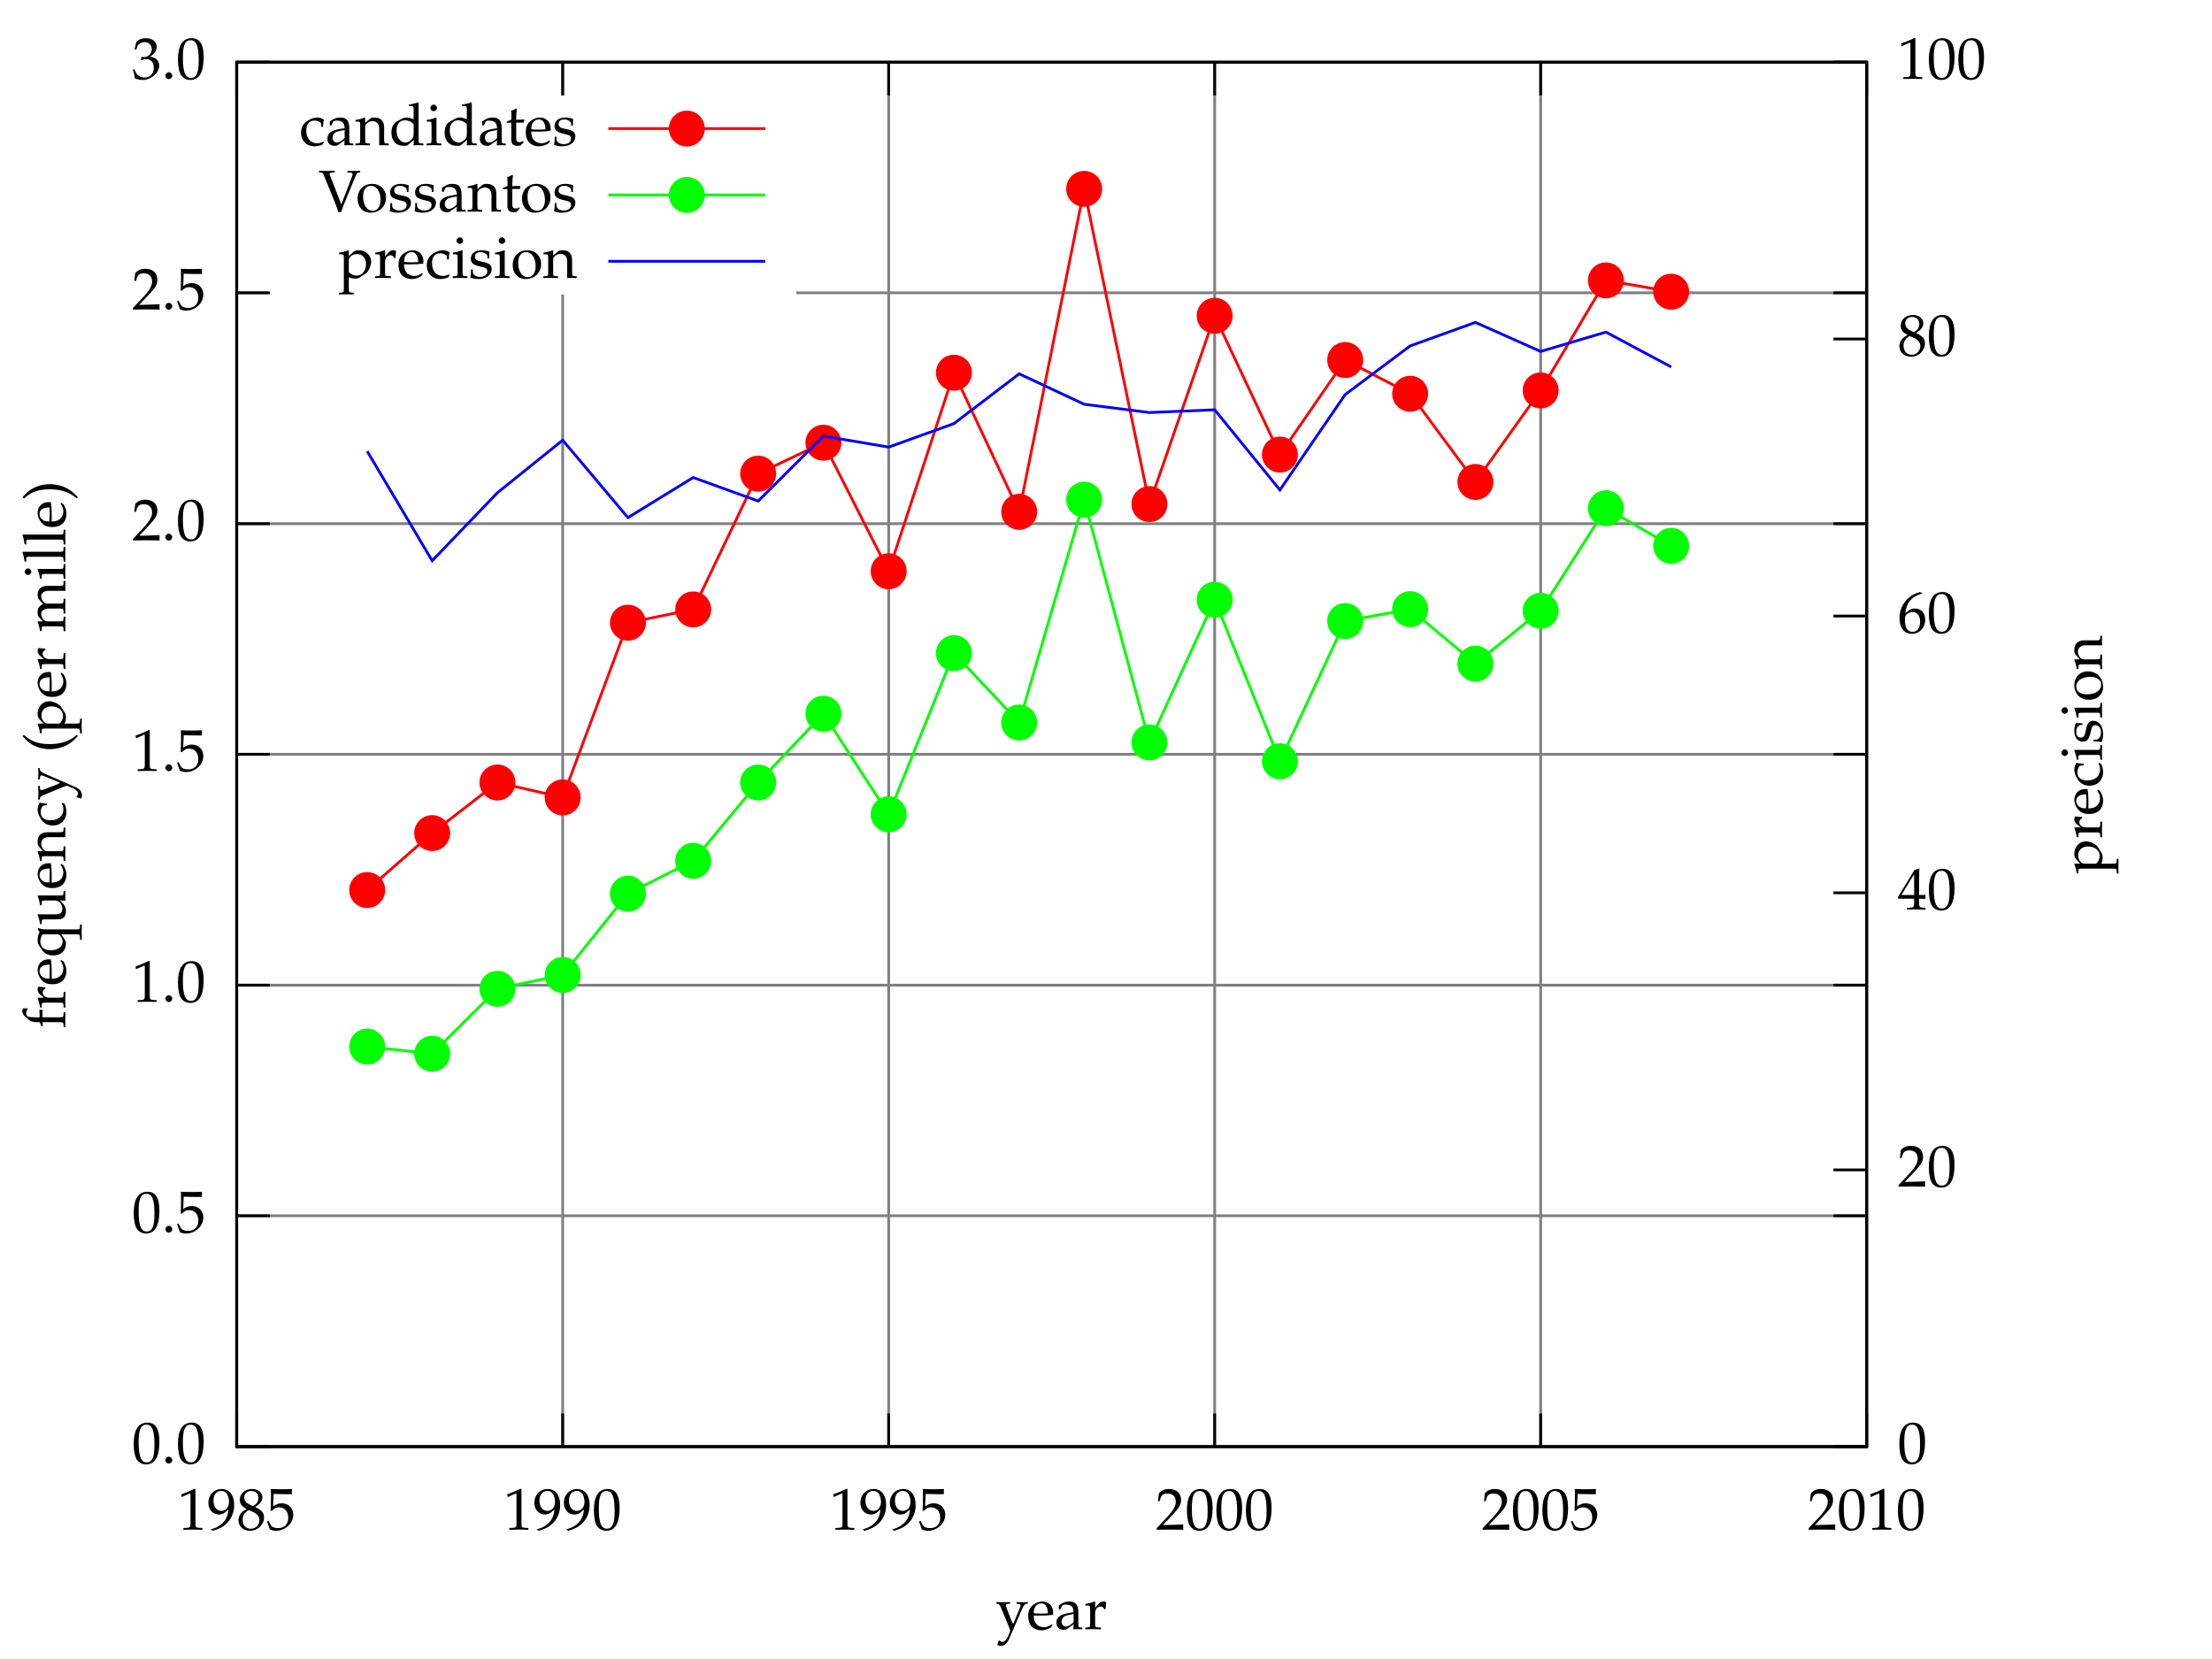
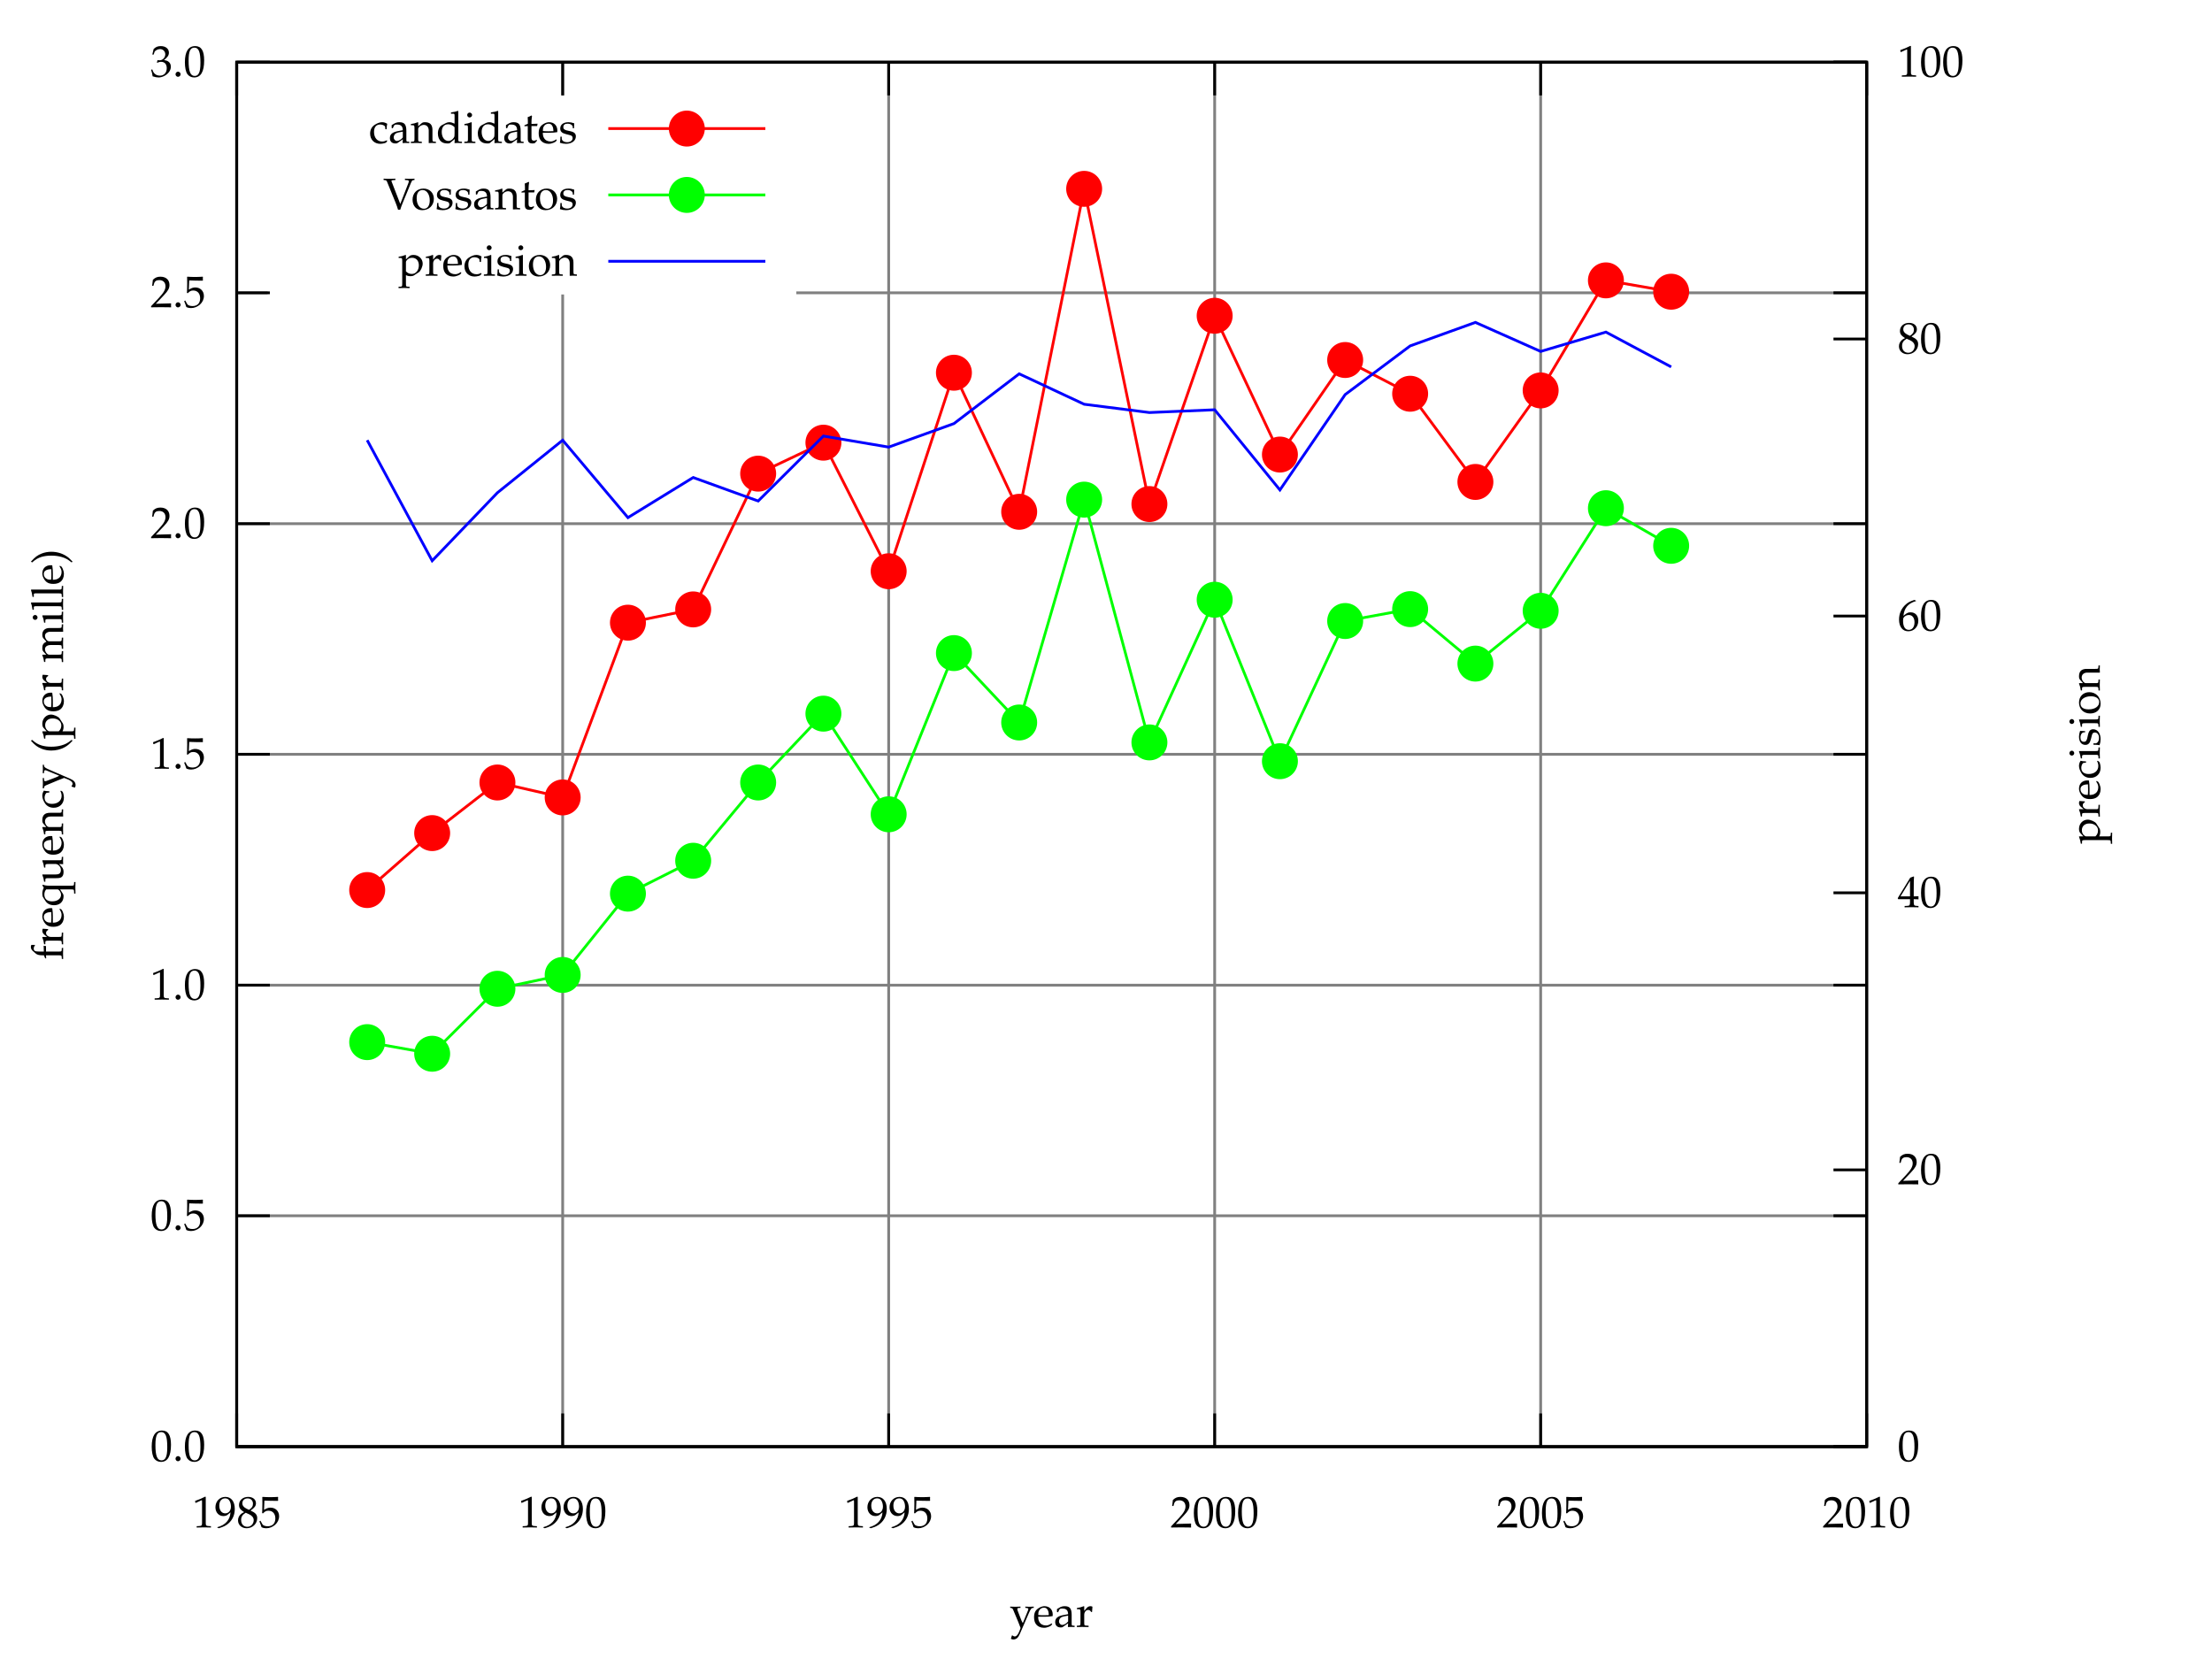
<svg xmlns="http://www.w3.org/2000/svg" xmlns:xlink="http://www.w3.org/1999/xlink" viewBox="0 0 800 600">
  <g id="gnuplot_canvas">
    <rect x="0" y="0" width="800" height="600" fill="none" />
    <defs>
      <circle id="gpDot" r="0.5" stroke-width="0.5" />
      <path id="gpPt0" stroke-width="0.167" stroke="currentColor" d="M-1,0 h2 M0,-1 v2" />
      <path id="gpPt1" stroke-width="0.167" stroke="currentColor" d="M-1,-1 L1,1 M1,-1 L-1,1" />
      <path id="gpPt2" stroke-width="0.167" stroke="currentColor" d="M-1,0 L1,0 M0,-1 L0,1 M-1,-1 L1,1 M-1,1 L1,-1" />
      <rect id="gpPt3" stroke-width="0.167" stroke="currentColor" x="-1" y="-1" width="2" height="2" />
      <rect id="gpPt4" stroke-width="0.167" stroke="currentColor" fill="currentColor" x="-1" y="-1" width="2" height="2" />
      <circle id="gpPt5" stroke-width="0.167" stroke="currentColor" cx="0" cy="0" r="1" />
      <use xlink:href="#gpPt5" id="gpPt6" fill="currentColor" stroke="none" />
      <path id="gpPt7" stroke-width="0.167" stroke="currentColor" d="M0,-1.33 L-1.33,0.67 L1.33,0.67 z" />
      <use xlink:href="#gpPt7" id="gpPt8" fill="currentColor" stroke="none" />
      <use xlink:href="#gpPt7" id="gpPt9" stroke="currentColor" transform="rotate(180)" />
      <use xlink:href="#gpPt9" id="gpPt10" fill="currentColor" stroke="none" />
      <use xlink:href="#gpPt3" id="gpPt11" stroke="currentColor" transform="rotate(45)" />
      <use xlink:href="#gpPt11" id="gpPt12" fill="currentColor" stroke="none" />
+       <path id="gpPt13" stroke-width="0.167" stroke="currentColor" d="M0,1.330 L1.265,0.411 L0.782,-1.067 L-0.782,-1.076 L-1.265,0.411 z" />
+       <use xlink:href="#gpPt13" id="gpPt14" fill="currentColor" stroke="none" />
+       <filter id="textbox" filterUnits="objectBoundingBox" x="0" y="0" height="1" width="1">
+         <feFlood flood-color="white" flood-opacity="1" result="bgnd" />
+         <feComposite in="SourceGraphic" in2="bgnd" operator="atop" />
+       </filter>
      <filter id="greybox" filterUnits="objectBoundingBox" x="0" y="0" height="1" width="1">
        <feFlood flood-color="lightgrey" flood-opacity="1" result="grey" />
        <feComposite in="SourceGraphic" in2="grey" operator="atop" />
      </filter>
    </defs>
-     <g style="fill:none; color:white; stroke:black; stroke-width:1.00; stroke-linecap:butt; stroke-linejoin:miter">
- </g>
-     <g style="fill:none; color:black; stroke:currentColor; stroke-width:1.00; stroke-linecap:butt; stroke-linejoin:miter">
- </g>
-     <g style="fill:none; color:red; stroke:currentColor; stroke-width:1.00; stroke-linecap:butt; stroke-linejoin:miter">
+     <g fill="none" color="white" stroke="black" stroke-width="1.00" stroke-linecap="butt" stroke-linejoin="miter">
+ </g>
+     <g fill="none" color="black" stroke="currentColor" stroke-width="1.00" stroke-linecap="butt" stroke-linejoin="miter">
+ </g>
+     <g fill="none" color="black" stroke="currentColor" stroke-width="1.00" stroke-linecap="butt" stroke-linejoin="miter">
      <path stroke="gray" class="gridline" d="M85.6,523.2 L675.1,523.2  " />
    </g>
-     <g style="fill:none; color:black; stroke:currentColor; stroke-width:1.00; stroke-linecap:butt; stroke-linejoin:miter">
+     <g fill="none" color="black" stroke="currentColor" stroke-width="1.00" stroke-linecap="butt" stroke-linejoin="miter">
      <path stroke="black" d="M85.6,523.2 L97.6,523.2 M675.1,523.2 L663.1,523.2  " />
-       <g transform="translate(74.4,529.2)" style="stroke:none; fill:black; font-family:Palatino Linotype, Book Antiqua, Palatino, FreeSerif, serif; font-size:16.00pt; text-anchor:end">
-         <text>
-           <tspan>0.0</tspan>
-         </text>
-       </g>
-     </g>
-     <g style="fill:none; color:red; stroke:currentColor; stroke-width:1.00; stroke-linecap:butt; stroke-linejoin:miter">
+       <g transform="translate(74.4,528.4)" stroke="none" fill="black" font-family="Palatino Linotype, Book Antiqua, Palatino, FreeSerif, serif" font-size="16.00" text-anchor="end">
+         <text>
+           <tspan font-family="Palatino Linotype, Book Antiqua, Palatino, FreeSerif, serif">0.0</tspan>
+         </text>
+       </g>
+     </g>
+     <g fill="none" color="black" stroke="currentColor" stroke-width="1.00" stroke-linecap="butt" stroke-linejoin="miter">
+ </g>
+     <g fill="none" color="black" stroke="currentColor" stroke-width="1.00" stroke-linecap="butt" stroke-linejoin="miter">
      <path stroke="gray" class="gridline" d="M85.6,439.7 L675.1,439.7  " />
    </g>
-     <g style="fill:none; color:black; stroke:currentColor; stroke-width:1.00; stroke-linecap:butt; stroke-linejoin:miter">
+     <g fill="none" color="black" stroke="currentColor" stroke-width="1.00" stroke-linecap="butt" stroke-linejoin="miter">
      <path stroke="black" d="M85.6,439.7 L97.6,439.7 M675.1,439.7 L663.1,439.7  " />
-       <g transform="translate(74.4,445.7)" style="stroke:none; fill:black; font-family:Palatino Linotype, Book Antiqua, Palatino, FreeSerif, serif; font-size:16.00pt; text-anchor:end">
-         <text>
-           <tspan>0.5</tspan>
-         </text>
-       </g>
-     </g>
-     <g style="fill:none; color:red; stroke:currentColor; stroke-width:1.00; stroke-linecap:butt; stroke-linejoin:miter">
+       <g transform="translate(74.4,444.9)" stroke="none" fill="black" font-family="Palatino Linotype, Book Antiqua, Palatino, FreeSerif, serif" font-size="16.00" text-anchor="end">
+         <text>
+           <tspan font-family="Palatino Linotype, Book Antiqua, Palatino, FreeSerif, serif">0.5</tspan>
+         </text>
+       </g>
+     </g>
+     <g fill="none" color="black" stroke="currentColor" stroke-width="1.00" stroke-linecap="butt" stroke-linejoin="miter">
+ </g>
+     <g fill="none" color="black" stroke="currentColor" stroke-width="1.00" stroke-linecap="butt" stroke-linejoin="miter">
      <path stroke="gray" class="gridline" d="M85.6,356.3 L675.1,356.3  " />
    </g>
-     <g style="fill:none; color:black; stroke:currentColor; stroke-width:1.00; stroke-linecap:butt; stroke-linejoin:miter">
+     <g fill="none" color="black" stroke="currentColor" stroke-width="1.00" stroke-linecap="butt" stroke-linejoin="miter">
      <path stroke="black" d="M85.6,356.3 L97.6,356.3 M675.1,356.3 L663.1,356.3  " />
-       <g transform="translate(74.4,362.3)" style="stroke:none; fill:black; font-family:Palatino Linotype, Book Antiqua, Palatino, FreeSerif, serif; font-size:16.00pt; text-anchor:end">
-         <text>
-           <tspan>1.0</tspan>
-         </text>
-       </g>
-     </g>
-     <g style="fill:none; color:red; stroke:currentColor; stroke-width:1.00; stroke-linecap:butt; stroke-linejoin:miter">
+       <g transform="translate(74.4,361.5)" stroke="none" fill="black" font-family="Palatino Linotype, Book Antiqua, Palatino, FreeSerif, serif" font-size="16.00" text-anchor="end">
+         <text>
+           <tspan font-family="Palatino Linotype, Book Antiqua, Palatino, FreeSerif, serif">1.0</tspan>
+         </text>
+       </g>
+     </g>
+     <g fill="none" color="black" stroke="currentColor" stroke-width="1.00" stroke-linecap="butt" stroke-linejoin="miter">
+ </g>
+     <g fill="none" color="black" stroke="currentColor" stroke-width="1.00" stroke-linecap="butt" stroke-linejoin="miter">
      <path stroke="gray" class="gridline" d="M85.6,272.8 L675.1,272.8  " />
    </g>
-     <g style="fill:none; color:black; stroke:currentColor; stroke-width:1.00; stroke-linecap:butt; stroke-linejoin:miter">
+     <g fill="none" color="black" stroke="currentColor" stroke-width="1.00" stroke-linecap="butt" stroke-linejoin="miter">
      <path stroke="black" d="M85.6,272.8 L97.6,272.8 M675.1,272.8 L663.1,272.8  " />
-       <g transform="translate(74.4,278.8)" style="stroke:none; fill:black; font-family:Palatino Linotype, Book Antiqua, Palatino, FreeSerif, serif; font-size:16.00pt; text-anchor:end">
-         <text>
-           <tspan>1.5</tspan>
-         </text>
-       </g>
-     </g>
-     <g style="fill:none; color:red; stroke:currentColor; stroke-width:1.00; stroke-linecap:butt; stroke-linejoin:miter">
+       <g transform="translate(74.4,278.0)" stroke="none" fill="black" font-family="Palatino Linotype, Book Antiqua, Palatino, FreeSerif, serif" font-size="16.00" text-anchor="end">
+         <text>
+           <tspan font-family="Palatino Linotype, Book Antiqua, Palatino, FreeSerif, serif">1.5</tspan>
+         </text>
+       </g>
+     </g>
+     <g fill="none" color="black" stroke="currentColor" stroke-width="1.00" stroke-linecap="butt" stroke-linejoin="miter">
+ </g>
+     <g fill="none" color="black" stroke="currentColor" stroke-width="1.00" stroke-linecap="butt" stroke-linejoin="miter">
      <path stroke="gray" class="gridline" d="M85.6,189.4 L675.1,189.4  " />
    </g>
-     <g style="fill:none; color:black; stroke:currentColor; stroke-width:1.00; stroke-linecap:butt; stroke-linejoin:miter">
+     <g fill="none" color="black" stroke="currentColor" stroke-width="1.00" stroke-linecap="butt" stroke-linejoin="miter">
      <path stroke="black" d="M85.6,189.4 L97.6,189.4 M675.1,189.4 L663.1,189.4  " />
-       <g transform="translate(74.4,195.4)" style="stroke:none; fill:black; font-family:Palatino Linotype, Book Antiqua, Palatino, FreeSerif, serif; font-size:16.00pt; text-anchor:end">
-         <text>
-           <tspan>2.0</tspan>
-         </text>
-       </g>
-     </g>
-     <g style="fill:none; color:red; stroke:currentColor; stroke-width:1.00; stroke-linecap:butt; stroke-linejoin:miter">
+       <g transform="translate(74.4,194.6)" stroke="none" fill="black" font-family="Palatino Linotype, Book Antiqua, Palatino, FreeSerif, serif" font-size="16.00" text-anchor="end">
+         <text>
+           <tspan font-family="Palatino Linotype, Book Antiqua, Palatino, FreeSerif, serif">2.0</tspan>
+         </text>
+       </g>
+     </g>
+     <g fill="none" color="black" stroke="currentColor" stroke-width="1.00" stroke-linecap="butt" stroke-linejoin="miter">
+ </g>
+     <g fill="none" color="black" stroke="currentColor" stroke-width="1.00" stroke-linecap="butt" stroke-linejoin="miter">
      <path stroke="gray" class="gridline" d="M85.6,105.9 L96.8,105.9 M288.0,105.9 L675.1,105.9  " />
    </g>
-     <g style="fill:none; color:black; stroke:currentColor; stroke-width:1.00; stroke-linecap:butt; stroke-linejoin:miter">
+     <g fill="none" color="black" stroke="currentColor" stroke-width="1.00" stroke-linecap="butt" stroke-linejoin="miter">
      <path stroke="black" d="M85.6,105.9 L97.6,105.9 M675.1,105.9 L663.1,105.9  " />
-       <g transform="translate(74.4,111.9)" style="stroke:none; fill:black; font-family:Palatino Linotype, Book Antiqua, Palatino, FreeSerif, serif; font-size:16.00pt; text-anchor:end">
-         <text>
-           <tspan>2.5</tspan>
-         </text>
-       </g>
-     </g>
-     <g style="fill:none; color:red; stroke:currentColor; stroke-width:1.00; stroke-linecap:butt; stroke-linejoin:miter">
+       <g transform="translate(74.4,111.1)" stroke="none" fill="black" font-family="Palatino Linotype, Book Antiqua, Palatino, FreeSerif, serif" font-size="16.00" text-anchor="end">
+         <text>
+           <tspan font-family="Palatino Linotype, Book Antiqua, Palatino, FreeSerif, serif">2.5</tspan>
+         </text>
+       </g>
+     </g>
+     <g fill="none" color="black" stroke="currentColor" stroke-width="1.00" stroke-linecap="butt" stroke-linejoin="miter">
+ </g>
+     <g fill="none" color="black" stroke="currentColor" stroke-width="1.00" stroke-linecap="butt" stroke-linejoin="miter">
      <path stroke="gray" class="gridline" d="M85.6,22.5 L675.1,22.5  " />
    </g>
-     <g style="fill:none; color:black; stroke:currentColor; stroke-width:1.00; stroke-linecap:butt; stroke-linejoin:miter">
+     <g fill="none" color="black" stroke="currentColor" stroke-width="1.00" stroke-linecap="butt" stroke-linejoin="miter">
      <path stroke="black" d="M85.6,22.5 L97.6,22.5 M675.1,22.5 L663.1,22.5  " />
-       <g transform="translate(74.4,28.5)" style="stroke:none; fill:black; font-family:Palatino Linotype, Book Antiqua, Palatino, FreeSerif, serif; font-size:16.00pt; text-anchor:end">
-         <text>
-           <tspan>3.0</tspan>
-         </text>
-       </g>
-     </g>
-     <g style="fill:none; color:red; stroke:currentColor; stroke-width:1.00; stroke-linecap:butt; stroke-linejoin:miter">
+       <g transform="translate(74.4,27.7)" stroke="none" fill="black" font-family="Palatino Linotype, Book Antiqua, Palatino, FreeSerif, serif" font-size="16.00" text-anchor="end">
+         <text>
+           <tspan font-family="Palatino Linotype, Book Antiqua, Palatino, FreeSerif, serif">3.0</tspan>
+         </text>
+       </g>
+     </g>
+     <g fill="none" color="black" stroke="currentColor" stroke-width="1.00" stroke-linecap="butt" stroke-linejoin="miter">
+ </g>
+     <g fill="none" color="black" stroke="currentColor" stroke-width="1.00" stroke-linecap="butt" stroke-linejoin="miter">
      <path stroke="gray" class="gridline" d="M85.6,523.2 L85.6,22.5  " />
    </g>
-     <g style="fill:none; color:black; stroke:currentColor; stroke-width:1.00; stroke-linecap:butt; stroke-linejoin:miter">
+     <g fill="none" color="black" stroke="currentColor" stroke-width="1.00" stroke-linecap="butt" stroke-linejoin="miter">
      <path stroke="black" d="M85.6,523.2 L85.6,511.2 M85.6,22.5 L85.6,34.5  " />
-       <g transform="translate(85.6,553.2)" style="stroke:none; fill:black; font-family:Palatino Linotype, Book Antiqua, Palatino, FreeSerif, serif; font-size:16.00pt; text-anchor:middle">
-         <text>
-           <tspan> 1985</tspan>
-         </text>
-       </g>
-     </g>
-     <g style="fill:none; color:red; stroke:currentColor; stroke-width:1.00; stroke-linecap:butt; stroke-linejoin:miter">
+       <g transform="translate(85.6,552.4)" stroke="none" fill="black" font-family="Palatino Linotype, Book Antiqua, Palatino, FreeSerif, serif" font-size="16.00" text-anchor="middle">
+         <text>
+           <tspan font-family="Palatino Linotype, Book Antiqua, Palatino, FreeSerif, serif"> 1985</tspan>
+         </text>
+       </g>
+     </g>
+     <g fill="none" color="black" stroke="currentColor" stroke-width="1.00" stroke-linecap="butt" stroke-linejoin="miter">
+ </g>
+     <g fill="none" color="black" stroke="currentColor" stroke-width="1.00" stroke-linecap="butt" stroke-linejoin="miter">
      <path stroke="gray" class="gridline" d="M203.5,523.2 L203.5,106.5 M203.5,34.5 L203.5,22.5  " />
    </g>
-     <g style="fill:none; color:black; stroke:currentColor; stroke-width:1.00; stroke-linecap:butt; stroke-linejoin:miter">
+     <g fill="none" color="black" stroke="currentColor" stroke-width="1.00" stroke-linecap="butt" stroke-linejoin="miter">
      <path stroke="black" d="M203.5,523.2 L203.5,511.2 M203.5,22.5 L203.5,34.5  " />
-       <g transform="translate(203.5,553.2)" style="stroke:none; fill:black; font-family:Palatino Linotype, Book Antiqua, Palatino, FreeSerif, serif; font-size:16.00pt; text-anchor:middle">
-         <text>
-           <tspan> 1990</tspan>
-         </text>
-       </g>
-     </g>
-     <g style="fill:none; color:red; stroke:currentColor; stroke-width:1.00; stroke-linecap:butt; stroke-linejoin:miter">
+       <g transform="translate(203.5,552.4)" stroke="none" fill="black" font-family="Palatino Linotype, Book Antiqua, Palatino, FreeSerif, serif" font-size="16.00" text-anchor="middle">
+         <text>
+           <tspan font-family="Palatino Linotype, Book Antiqua, Palatino, FreeSerif, serif"> 1990</tspan>
+         </text>
+       </g>
+     </g>
+     <g fill="none" color="black" stroke="currentColor" stroke-width="1.00" stroke-linecap="butt" stroke-linejoin="miter">
+ </g>
+     <g fill="none" color="black" stroke="currentColor" stroke-width="1.00" stroke-linecap="butt" stroke-linejoin="miter">
      <path stroke="gray" class="gridline" d="M321.4,523.2 L321.4,22.5  " />
    </g>
-     <g style="fill:none; color:black; stroke:currentColor; stroke-width:1.00; stroke-linecap:butt; stroke-linejoin:miter">
+     <g fill="none" color="black" stroke="currentColor" stroke-width="1.00" stroke-linecap="butt" stroke-linejoin="miter">
      <path stroke="black" d="M321.4,523.2 L321.4,511.2 M321.4,22.5 L321.4,34.5  " />
-       <g transform="translate(321.4,553.2)" style="stroke:none; fill:black; font-family:Palatino Linotype, Book Antiqua, Palatino, FreeSerif, serif; font-size:16.00pt; text-anchor:middle">
-         <text>
-           <tspan> 1995</tspan>
-         </text>
-       </g>
-     </g>
-     <g style="fill:none; color:red; stroke:currentColor; stroke-width:1.00; stroke-linecap:butt; stroke-linejoin:miter">
+       <g transform="translate(321.4,552.4)" stroke="none" fill="black" font-family="Palatino Linotype, Book Antiqua, Palatino, FreeSerif, serif" font-size="16.00" text-anchor="middle">
+         <text>
+           <tspan font-family="Palatino Linotype, Book Antiqua, Palatino, FreeSerif, serif"> 1995</tspan>
+         </text>
+       </g>
+     </g>
+     <g fill="none" color="black" stroke="currentColor" stroke-width="1.00" stroke-linecap="butt" stroke-linejoin="miter">
+ </g>
+     <g fill="none" color="black" stroke="currentColor" stroke-width="1.00" stroke-linecap="butt" stroke-linejoin="miter">
      <path stroke="gray" class="gridline" d="M439.3,523.2 L439.3,22.5  " />
    </g>
-     <g style="fill:none; color:black; stroke:currentColor; stroke-width:1.00; stroke-linecap:butt; stroke-linejoin:miter">
+     <g fill="none" color="black" stroke="currentColor" stroke-width="1.00" stroke-linecap="butt" stroke-linejoin="miter">
      <path stroke="black" d="M439.3,523.2 L439.3,511.2 M439.3,22.5 L439.3,34.5  " />
-       <g transform="translate(439.3,553.2)" style="stroke:none; fill:black; font-family:Palatino Linotype, Book Antiqua, Palatino, FreeSerif, serif; font-size:16.00pt; text-anchor:middle">
-         <text>
-           <tspan> 2000</tspan>
-         </text>
-       </g>
-     </g>
-     <g style="fill:none; color:red; stroke:currentColor; stroke-width:1.00; stroke-linecap:butt; stroke-linejoin:miter">
+       <g transform="translate(439.3,552.4)" stroke="none" fill="black" font-family="Palatino Linotype, Book Antiqua, Palatino, FreeSerif, serif" font-size="16.00" text-anchor="middle">
+         <text>
+           <tspan font-family="Palatino Linotype, Book Antiqua, Palatino, FreeSerif, serif"> 2000</tspan>
+         </text>
+       </g>
+     </g>
+     <g fill="none" color="black" stroke="currentColor" stroke-width="1.00" stroke-linecap="butt" stroke-linejoin="miter">
+ </g>
+     <g fill="none" color="black" stroke="currentColor" stroke-width="1.00" stroke-linecap="butt" stroke-linejoin="miter">
      <path stroke="gray" class="gridline" d="M557.2,523.2 L557.2,22.5  " />
    </g>
-     <g style="fill:none; color:black; stroke:currentColor; stroke-width:1.00; stroke-linecap:butt; stroke-linejoin:miter">
+     <g fill="none" color="black" stroke="currentColor" stroke-width="1.00" stroke-linecap="butt" stroke-linejoin="miter">
      <path stroke="black" d="M557.2,523.2 L557.2,511.2 M557.2,22.5 L557.2,34.5  " />
-       <g transform="translate(557.2,553.2)" style="stroke:none; fill:black; font-family:Palatino Linotype, Book Antiqua, Palatino, FreeSerif, serif; font-size:16.00pt; text-anchor:middle">
-         <text>
-           <tspan> 2005</tspan>
-         </text>
-       </g>
-     </g>
-     <g style="fill:none; color:red; stroke:currentColor; stroke-width:1.00; stroke-linecap:butt; stroke-linejoin:miter">
+       <g transform="translate(557.2,552.4)" stroke="none" fill="black" font-family="Palatino Linotype, Book Antiqua, Palatino, FreeSerif, serif" font-size="16.00" text-anchor="middle">
+         <text>
+           <tspan font-family="Palatino Linotype, Book Antiqua, Palatino, FreeSerif, serif"> 2005</tspan>
+         </text>
+       </g>
+     </g>
+     <g fill="none" color="black" stroke="currentColor" stroke-width="1.00" stroke-linecap="butt" stroke-linejoin="miter">
+ </g>
+     <g fill="none" color="black" stroke="currentColor" stroke-width="1.00" stroke-linecap="butt" stroke-linejoin="miter">
      <path stroke="gray" class="gridline" d="M675.1,523.2 L675.1,22.5  " />
    </g>
-     <g style="fill:none; color:black; stroke:currentColor; stroke-width:1.00; stroke-linecap:butt; stroke-linejoin:miter">
+     <g fill="none" color="black" stroke="currentColor" stroke-width="1.00" stroke-linecap="butt" stroke-linejoin="miter">
      <path stroke="black" d="M675.1,523.2 L675.1,511.2 M675.1,22.5 L675.1,34.5  " />
-       <g transform="translate(675.1,553.2)" style="stroke:none; fill:black; font-family:Palatino Linotype, Book Antiqua, Palatino, FreeSerif, serif; font-size:16.00pt; text-anchor:middle">
-         <text>
-           <tspan> 2010</tspan>
-         </text>
-       </g>
+       <g transform="translate(675.1,552.4)" stroke="none" fill="black" font-family="Palatino Linotype, Book Antiqua, Palatino, FreeSerif, serif" font-size="16.00" text-anchor="middle">
+         <text>
+           <tspan font-family="Palatino Linotype, Book Antiqua, Palatino, FreeSerif, serif"> 2010</tspan>
+         </text>
+       </g>
+     </g>
+     <g fill="none" color="black" stroke="currentColor" stroke-width="1.00" stroke-linecap="butt" stroke-linejoin="miter">
      <path stroke="black" d="M675.1,523.2 L663.1,523.2  " />
-       <g transform="translate(686.3,529.2)" style="stroke:none; fill:black; font-family:Palatino Linotype, Book Antiqua, Palatino, FreeSerif, serif; font-size:16.00pt; text-anchor:start">
-         <text>
-           <tspan> 0</tspan>
-         </text>
-       </g>
+       <g transform="translate(686.3,528.4)" stroke="none" fill="black" font-family="Palatino Linotype, Book Antiqua, Palatino, FreeSerif, serif" font-size="16.00" text-anchor="start">
+         <text>
+           <tspan font-family="Palatino Linotype, Book Antiqua, Palatino, FreeSerif, serif"> 0</tspan>
+         </text>
+       </g>
+     </g>
+     <g fill="none" color="black" stroke="currentColor" stroke-width="1.00" stroke-linecap="butt" stroke-linejoin="miter">
      <path stroke="black" d="M675.1,423.1 L663.1,423.1  " />
-       <g transform="translate(686.3,429.1)" style="stroke:none; fill:black; font-family:Palatino Linotype, Book Antiqua, Palatino, FreeSerif, serif; font-size:16.00pt; text-anchor:start">
-         <text>
-           <tspan> 20</tspan>
-         </text>
-       </g>
+       <g transform="translate(686.3,428.3)" stroke="none" fill="black" font-family="Palatino Linotype, Book Antiqua, Palatino, FreeSerif, serif" font-size="16.00" text-anchor="start">
+         <text>
+           <tspan font-family="Palatino Linotype, Book Antiqua, Palatino, FreeSerif, serif"> 20</tspan>
+         </text>
+       </g>
+     </g>
+     <g fill="none" color="black" stroke="currentColor" stroke-width="1.00" stroke-linecap="butt" stroke-linejoin="miter">
      <path stroke="black" d="M675.1,322.9 L663.1,322.9  " />
-       <g transform="translate(686.3,328.9)" style="stroke:none; fill:black; font-family:Palatino Linotype, Book Antiqua, Palatino, FreeSerif, serif; font-size:16.00pt; text-anchor:start">
-         <text>
-           <tspan> 40</tspan>
-         </text>
-       </g>
+       <g transform="translate(686.3,328.1)" stroke="none" fill="black" font-family="Palatino Linotype, Book Antiqua, Palatino, FreeSerif, serif" font-size="16.00" text-anchor="start">
+         <text>
+           <tspan font-family="Palatino Linotype, Book Antiqua, Palatino, FreeSerif, serif"> 40</tspan>
+         </text>
+       </g>
+     </g>
+     <g fill="none" color="black" stroke="currentColor" stroke-width="1.00" stroke-linecap="butt" stroke-linejoin="miter">
      <path stroke="black" d="M675.1,222.8 L663.1,222.8  " />
-       <g transform="translate(686.3,228.8)" style="stroke:none; fill:black; font-family:Palatino Linotype, Book Antiqua, Palatino, FreeSerif, serif; font-size:16.00pt; text-anchor:start">
-         <text>
-           <tspan> 60</tspan>
-         </text>
-       </g>
+       <g transform="translate(686.3,228.0)" stroke="none" fill="black" font-family="Palatino Linotype, Book Antiqua, Palatino, FreeSerif, serif" font-size="16.00" text-anchor="start">
+         <text>
+           <tspan font-family="Palatino Linotype, Book Antiqua, Palatino, FreeSerif, serif"> 60</tspan>
+         </text>
+       </g>
+     </g>
+     <g fill="none" color="black" stroke="currentColor" stroke-width="1.00" stroke-linecap="butt" stroke-linejoin="miter">
      <path stroke="black" d="M675.1,122.6 L663.1,122.6  " />
-       <g transform="translate(686.3,128.6)" style="stroke:none; fill:black; font-family:Palatino Linotype, Book Antiqua, Palatino, FreeSerif, serif; font-size:16.00pt; text-anchor:start">
-         <text>
-           <tspan> 80</tspan>
-         </text>
-       </g>
+       <g transform="translate(686.3,127.8)" stroke="none" fill="black" font-family="Palatino Linotype, Book Antiqua, Palatino, FreeSerif, serif" font-size="16.00" text-anchor="start">
+         <text>
+           <tspan font-family="Palatino Linotype, Book Antiqua, Palatino, FreeSerif, serif"> 80</tspan>
+         </text>
+       </g>
+     </g>
+     <g fill="none" color="black" stroke="currentColor" stroke-width="1.00" stroke-linecap="butt" stroke-linejoin="miter">
      <path stroke="black" d="M675.1,22.5 L663.1,22.5  " />
-       <g transform="translate(686.3,28.5)" style="stroke:none; fill:black; font-family:Palatino Linotype, Book Antiqua, Palatino, FreeSerif, serif; font-size:16.00pt; text-anchor:start">
-         <text>
-           <tspan> 100</tspan>
-         </text>
-       </g>
+       <g transform="translate(686.3,27.7)" stroke="none" fill="black" font-family="Palatino Linotype, Book Antiqua, Palatino, FreeSerif, serif" font-size="16.00" text-anchor="start">
+         <text>
+           <tspan font-family="Palatino Linotype, Book Antiqua, Palatino, FreeSerif, serif"> 100</tspan>
+         </text>
+       </g>
+     </g>
+     <g fill="none" color="black" stroke="currentColor" stroke-width="1.00" stroke-linecap="butt" stroke-linejoin="miter">
+ </g>
+     <g fill="none" color="black" stroke="currentColor" stroke-width="1.00" stroke-linecap="butt" stroke-linejoin="miter">
      <path stroke="black" d="M85.6,22.5 L85.6,523.2 L675.1,523.2 L675.1,22.5 L85.6,22.5 Z  " />
-       <g transform="translate(23.6,272.9) rotate(270)" style="stroke:none; fill:black; font-family:Palatino Linotype, Book Antiqua, Palatino, FreeSerif, serif; font-size:16.00pt; text-anchor:middle">
-         <text>
-           <tspan>frequency (per mille)</tspan>
-         </text>
-       </g>
-       <g transform="translate(760.2,272.9) rotate(270)" style="stroke:none; fill:black; font-family:Palatino Linotype, Book Antiqua, Palatino, FreeSerif, serif; font-size:16.00pt; text-anchor:middle">
-         <text>
-           <tspan>precision</tspan>
-         </text>
-       </g>
-       <g transform="translate(380.3,589.2)" style="stroke:none; fill:black; font-family:Palatino Linotype, Book Antiqua, Palatino, FreeSerif, serif; font-size:16.00pt; text-anchor:middle">
-         <text>
-           <tspan>year</tspan>
-         </text>
-       </g>
-     </g>
+     </g>
+     <g fill="none" color="black" stroke="currentColor" stroke-width="1.00" stroke-linecap="butt" stroke-linejoin="miter">
+       <g transform="translate(22.8,272.9) rotate(270)" stroke="none" fill="black" font-family="Palatino Linotype, Book Antiqua, Palatino, FreeSerif, serif" font-size="16.00" text-anchor="middle">
+         <text>
+           <tspan font-family="Palatino Linotype, Book Antiqua, Palatino, FreeSerif, serif">frequency (per mille)</tspan>
+         </text>
+       </g>
+     </g>
+     <g fill="none" color="black" stroke="currentColor" stroke-width="1.00" stroke-linecap="butt" stroke-linejoin="miter">
+       <g transform="translate(759.4,272.9) rotate(270)" stroke="none" fill="black" font-family="Palatino Linotype, Book Antiqua, Palatino, FreeSerif, serif" font-size="16.00" text-anchor="middle">
+         <text>
+           <tspan font-family="Palatino Linotype, Book Antiqua, Palatino, FreeSerif, serif">precision</tspan>
+         </text>
+       </g>
+     </g>
+     <g fill="none" color="black" stroke="currentColor" stroke-width="1.00" stroke-linecap="butt" stroke-linejoin="miter">
+       <g transform="translate(380.3,588.4)" stroke="none" fill="black" font-family="Palatino Linotype, Book Antiqua, Palatino, FreeSerif, serif" font-size="16.00" text-anchor="middle">
+         <text>
+           <tspan font-family="Palatino Linotype, Book Antiqua, Palatino, FreeSerif, serif">year</tspan>
+         </text>
+       </g>
+     </g>
+     <g fill="none" color="black" stroke="currentColor" stroke-width="1.00" stroke-linecap="butt" stroke-linejoin="miter">
+ </g>
    <g id="gnuplot_plot_1">
-       <g style="fill:none; color:red; stroke:currentColor; stroke-width:1.00; stroke-linecap:butt; stroke-linejoin:miter">
-         <g transform="translate(208.8,52.5)" style="stroke:none; fill:black; font-family:Palatino Linotype, Book Antiqua, Palatino, FreeSerif, serif; font-size:16.00pt; text-anchor:end">
+       <g fill="none" color="black" stroke="currentColor" stroke-width="1.00" stroke-linecap="butt" stroke-linejoin="miter">
+         <g transform="translate(208.8,51.7)" stroke="none" fill="black" font-family="Palatino Linotype, Book Antiqua, Palatino, FreeSerif, serif" font-size="16.00" text-anchor="end">
          <text>
-             <tspan>candidates</tspan>
+             <tspan font-family="Palatino Linotype, Book Antiqua, Palatino, FreeSerif, serif">candidates</tspan>
          </text>
        </g>
-         <path stroke="rgb(255,   0,   0)" d="M220.0,46.5 L276.8,46.5 M132.8,321.9 L156.3,301.3 L179.9,283.0 L203.5,288.4 L227.1,225.2 L250.7,220.4    L274.2,171.3 L297.8,160.1 L321.4,206.6 L345.0,134.8 L368.6,185.1 L392.1,68.3 L415.7,182.3 L439.3,114.2    L462.9,164.4 L486.5,130.2 L510.0,142.4 L533.6,174.3 L557.2,141.2 L580.8,101.4 L604.4,105.5  " />
+       </g>
+       <g fill="none" color="black" stroke="currentColor" stroke-width="1.00" stroke-linecap="butt" stroke-linejoin="miter">
+         <path stroke="rgb(255,   0,   0)" d="M220.0,46.5 L276.8,46.5 M132.8,321.9 L156.3,301.3 L179.9,283.0 L203.5,288.4 L227.1,225.2 L250.7,220.4   L274.2,171.3 L297.8,160.1 L321.4,206.6 L345.0,134.8 L368.6,185.1 L392.1,68.3 L415.7,182.3 L439.3,114.2   L462.9,164.4 L486.5,130.2 L510.0,142.4 L533.6,174.3 L557.2,141.2 L580.8,101.4 L604.4,105.5  " />
        <use xlink:href="#gpPt6" transform="translate(132.8,321.9) scale(6.00)" color="rgb(255,   0,   0)" />
        <use xlink:href="#gpPt6" transform="translate(156.3,301.3) scale(6.00)" color="rgb(255,   0,   0)" />
        <use xlink:href="#gpPt6" transform="translate(179.9,283.0) scale(6.00)" color="rgb(255,   0,   0)" />
        <use xlink:href="#gpPt6" transform="translate(203.5,288.4) scale(6.00)" color="rgb(255,   0,   0)" />
        <use xlink:href="#gpPt6" transform="translate(227.1,225.2) scale(6.00)" color="rgb(255,   0,   0)" />
        <use xlink:href="#gpPt6" transform="translate(250.7,220.4) scale(6.00)" color="rgb(255,   0,   0)" />
        <use xlink:href="#gpPt6" transform="translate(274.2,171.3) scale(6.00)" color="rgb(255,   0,   0)" />
        <use xlink:href="#gpPt6" transform="translate(297.8,160.1) scale(6.00)" color="rgb(255,   0,   0)" />
        <use xlink:href="#gpPt6" transform="translate(321.4,206.6) scale(6.00)" color="rgb(255,   0,   0)" />
        <use xlink:href="#gpPt6" transform="translate(345.0,134.8) scale(6.00)" color="rgb(255,   0,   0)" />
        <use xlink:href="#gpPt6" transform="translate(368.6,185.1) scale(6.00)" color="rgb(255,   0,   0)" />
        <use xlink:href="#gpPt6" transform="translate(392.1,68.3) scale(6.00)" color="rgb(255,   0,   0)" />
        <use xlink:href="#gpPt6" transform="translate(415.7,182.3) scale(6.00)" color="rgb(255,   0,   0)" />
        <use xlink:href="#gpPt6" transform="translate(439.3,114.2) scale(6.00)" color="rgb(255,   0,   0)" />
        <use xlink:href="#gpPt6" transform="translate(462.9,164.4) scale(6.00)" color="rgb(255,   0,   0)" />
        <use xlink:href="#gpPt6" transform="translate(486.5,130.2) scale(6.00)" color="rgb(255,   0,   0)" />
        <use xlink:href="#gpPt6" transform="translate(510.0,142.4) scale(6.00)" color="rgb(255,   0,   0)" />
        <use xlink:href="#gpPt6" transform="translate(533.6,174.3) scale(6.00)" color="rgb(255,   0,   0)" />
        <use xlink:href="#gpPt6" transform="translate(557.2,141.2) scale(6.00)" color="rgb(255,   0,   0)" />
        <use xlink:href="#gpPt6" transform="translate(580.8,101.4) scale(6.00)" color="rgb(255,   0,   0)" />
        <use xlink:href="#gpPt6" transform="translate(604.4,105.5) scale(6.00)" color="rgb(255,   0,   0)" />
        <use xlink:href="#gpPt6" transform="translate(248.4,46.5) scale(6.00)" color="rgb(255,   0,   0)" />
      </g>
    </g>
    <g id="gnuplot_plot_2">
-       <g style="fill:none; color:green; stroke:currentColor; stroke-width:1.00; stroke-linecap:butt; stroke-linejoin:miter">
-         <g transform="translate(208.8,76.5)" style="stroke:none; fill:black; font-family:Palatino Linotype, Book Antiqua, Palatino, FreeSerif, serif; font-size:16.00pt; text-anchor:end">
+       <g fill="none" color="black" stroke="currentColor" stroke-width="1.00" stroke-linecap="butt" stroke-linejoin="miter">
+         <g transform="translate(208.8,75.7)" stroke="none" fill="black" font-family="Palatino Linotype, Book Antiqua, Palatino, FreeSerif, serif" font-size="16.00" text-anchor="end">
          <text>
-             <tspan>Vossantos</tspan>
+             <tspan font-family="Palatino Linotype, Book Antiqua, Palatino, FreeSerif, serif">Vossantos</tspan>
          </text>
        </g>
-         <path stroke="rgb(  0, 255,   0)" d="M220.0,70.5 L276.8,70.5 M132.8,378.5 L156.3,381.1 L179.9,357.6 L203.5,352.6 L227.1,323.2 L250.7,311.3    L274.2,283.0 L297.8,258.1 L321.4,294.5 L345.0,236.2 L368.6,261.3 L392.1,180.7 L415.7,268.5 L439.3,216.9    L462.9,275.3 L486.5,224.6 L510.0,220.3 L533.6,240.0 L557.2,220.9 L580.8,183.8 L604.4,197.4  " />
-         <use xlink:href="#gpPt6" transform="translate(132.8,378.5) scale(6.00)" color="rgb(  0, 255,   0)" />
+       </g>
+       <g fill="none" color="black" stroke="currentColor" stroke-width="1.00" stroke-linecap="butt" stroke-linejoin="miter">
+         <path stroke="rgb(  0, 255,   0)" d="M220.0,70.5 L276.8,70.5 M132.8,376.9 L156.3,381.1 L179.9,357.6 L203.5,352.6 L227.1,323.2 L250.7,311.3   L274.2,283.0 L297.8,258.1 L321.4,294.5 L345.0,236.2 L368.6,261.3 L392.1,180.7 L415.7,268.5 L439.3,216.9   L462.9,275.3 L486.5,224.6 L510.0,220.3 L533.6,240.0 L557.2,220.9 L580.8,183.8 L604.4,197.4  " />
+         <use xlink:href="#gpPt6" transform="translate(132.8,376.9) scale(6.00)" color="rgb(  0, 255,   0)" />
        <use xlink:href="#gpPt6" transform="translate(156.3,381.1) scale(6.00)" color="rgb(  0, 255,   0)" />
        <use xlink:href="#gpPt6" transform="translate(179.9,357.6) scale(6.00)" color="rgb(  0, 255,   0)" />
        <use xlink:href="#gpPt6" transform="translate(203.5,352.6) scale(6.00)" color="rgb(  0, 255,   0)" />
        <use xlink:href="#gpPt6" transform="translate(227.1,323.2) scale(6.00)" color="rgb(  0, 255,   0)" />
        <use xlink:href="#gpPt6" transform="translate(250.7,311.3) scale(6.00)" color="rgb(  0, 255,   0)" />
        <use xlink:href="#gpPt6" transform="translate(274.2,283.0) scale(6.00)" color="rgb(  0, 255,   0)" />
        <use xlink:href="#gpPt6" transform="translate(297.8,258.1) scale(6.00)" color="rgb(  0, 255,   0)" />
        <use xlink:href="#gpPt6" transform="translate(321.4,294.5) scale(6.00)" color="rgb(  0, 255,   0)" />
        <use xlink:href="#gpPt6" transform="translate(345.0,236.2) scale(6.00)" color="rgb(  0, 255,   0)" />
        <use xlink:href="#gpPt6" transform="translate(368.6,261.3) scale(6.00)" color="rgb(  0, 255,   0)" />
        <use xlink:href="#gpPt6" transform="translate(392.1,180.7) scale(6.00)" color="rgb(  0, 255,   0)" />
        <use xlink:href="#gpPt6" transform="translate(415.7,268.5) scale(6.00)" color="rgb(  0, 255,   0)" />
        <use xlink:href="#gpPt6" transform="translate(439.3,216.9) scale(6.00)" color="rgb(  0, 255,   0)" />
        <use xlink:href="#gpPt6" transform="translate(462.9,275.3) scale(6.00)" color="rgb(  0, 255,   0)" />
        <use xlink:href="#gpPt6" transform="translate(486.5,224.6) scale(6.00)" color="rgb(  0, 255,   0)" />
        <use xlink:href="#gpPt6" transform="translate(510.0,220.3) scale(6.00)" color="rgb(  0, 255,   0)" />
        <use xlink:href="#gpPt6" transform="translate(533.6,240.0) scale(6.00)" color="rgb(  0, 255,   0)" />
        <use xlink:href="#gpPt6" transform="translate(557.2,220.9) scale(6.00)" color="rgb(  0, 255,   0)" />
        <use xlink:href="#gpPt6" transform="translate(580.8,183.8) scale(6.00)" color="rgb(  0, 255,   0)" />
        <use xlink:href="#gpPt6" transform="translate(604.4,197.4) scale(6.00)" color="rgb(  0, 255,   0)" />
        <use xlink:href="#gpPt6" transform="translate(248.4,70.5) scale(6.00)" color="rgb(  0, 255,   0)" />
      </g>
    </g>
    <g id="gnuplot_plot_3">
-       <g style="fill:none; color:blue; stroke:currentColor; stroke-width:1.00; stroke-linecap:butt; stroke-linejoin:miter">
-         <g transform="translate(208.8,100.5)" style="stroke:none; fill:black; font-family:Palatino Linotype, Book Antiqua, Palatino, FreeSerif, serif; font-size:16.00pt; text-anchor:end">
+       <g fill="none" color="black" stroke="currentColor" stroke-width="1.00" stroke-linecap="butt" stroke-linejoin="miter">
+         <g transform="translate(208.8,99.7)" stroke="none" fill="black" font-family="Palatino Linotype, Book Antiqua, Palatino, FreeSerif, serif" font-size="16.00" text-anchor="end">
          <text>
-             <tspan>precision</tspan>
+             <tspan font-family="Palatino Linotype, Book Antiqua, Palatino, FreeSerif, serif">precision</tspan>
          </text>
        </g>
-         <path stroke="rgb(  0,   0, 255)" d="M220.0,94.5 L276.8,94.5 M132.8,163.2 L156.3,202.8 L179.9,178.2 L203.5,159.2 L227.1,187.2 L250.7,172.7    L274.2,181.2 L297.8,157.7 L321.4,161.7 L345.0,153.2 L368.6,135.2 L392.1,146.2 L415.7,149.2 L439.3,148.2    L462.9,177.2 L486.5,142.7 L510.0,125.1 L533.6,116.6 L557.2,127.1 L580.8,120.1 L604.4,132.7  " />
-       </g>
-     </g>
-     <g style="fill:none; color:black; stroke:currentColor; stroke-width:1.00; stroke-linecap:butt; stroke-linejoin:miter">
+       </g>
+       <g fill="none" color="black" stroke="currentColor" stroke-width="1.00" stroke-linecap="butt" stroke-linejoin="miter">
+         <path stroke="rgb(  0,   0, 255)" d="M220.0,94.5 L276.8,94.5 M132.8,159.2 L156.3,202.8 L179.9,178.2 L203.5,159.2 L227.1,187.2 L250.7,172.7   L274.2,181.2 L297.8,157.7 L321.4,161.7 L345.0,153.2 L368.6,135.2 L392.1,146.2 L415.7,149.2 L439.3,148.2   L462.9,177.2 L486.5,142.7 L510.0,125.1 L533.6,116.6 L557.2,127.1 L580.8,120.1 L604.4,132.7  " />
+       </g>
+     </g>
+     <g fill="none" color="white" stroke="rgb(  0,   0, 255)" stroke-width="2.00" stroke-linecap="butt" stroke-linejoin="miter">
+ </g>
+     <g fill="none" color="black" stroke="currentColor" stroke-width="2.00" stroke-linecap="butt" stroke-linejoin="miter">
+ </g>
+     <g fill="none" color="black" stroke="black" stroke-width="1.00" stroke-linecap="butt" stroke-linejoin="miter">
+ </g>
+     <g fill="none" color="black" stroke="currentColor" stroke-width="1.00" stroke-linecap="butt" stroke-linejoin="miter">
      <path stroke="black" d="M85.6,22.5 L85.6,523.2 L675.1,523.2 L675.1,22.5 L85.6,22.5 Z  " />
    </g>
+     <g fill="none" color="black" stroke="currentColor" stroke-width="1.00" stroke-linecap="butt" stroke-linejoin="miter">
+ </g>
  </g>
</svg>
